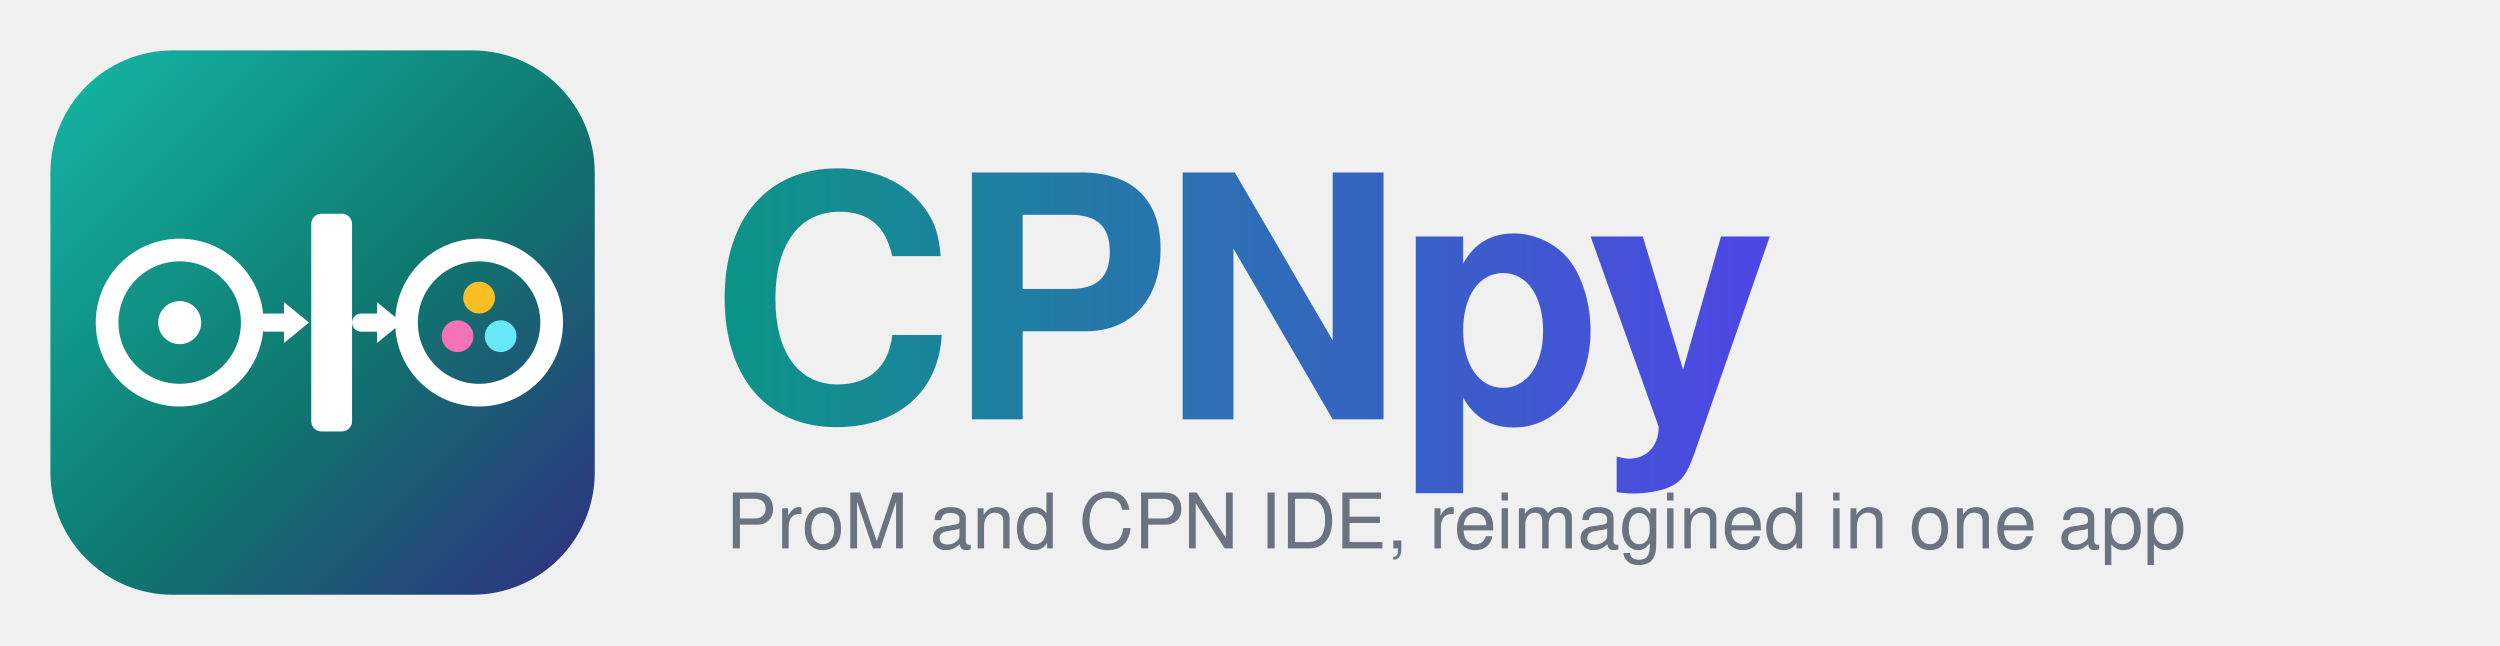
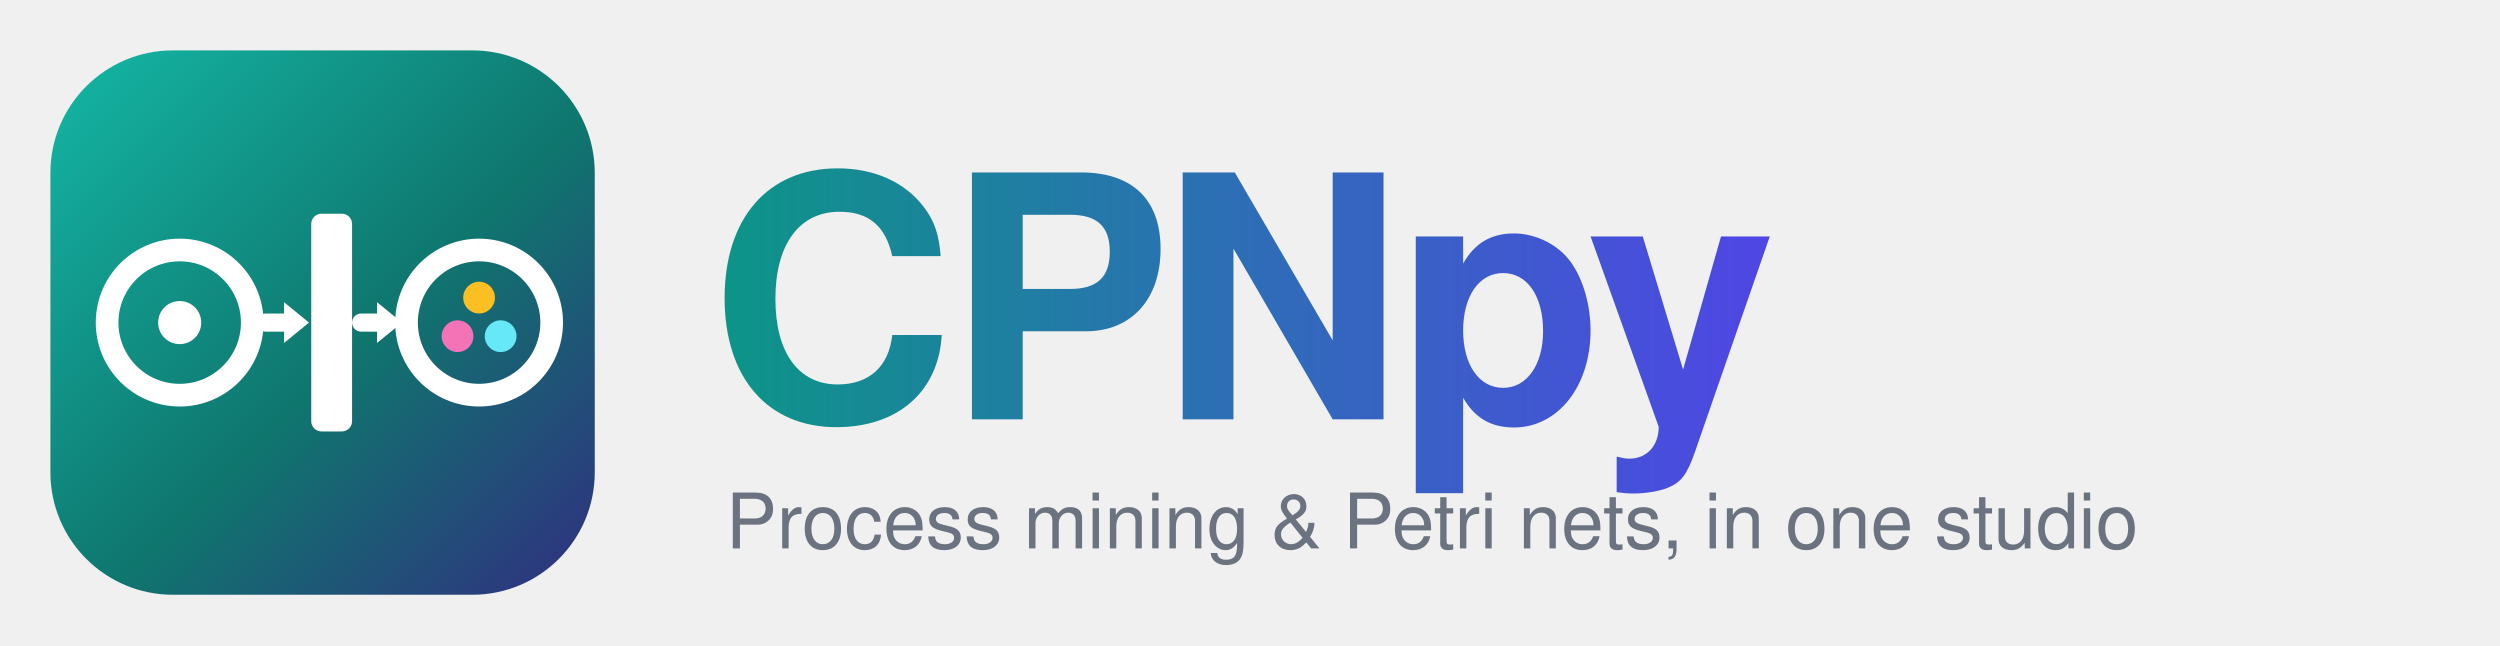
<svg xmlns="http://www.w3.org/2000/svg" width="620" height="160" viewBox="0 0 620 160">
  <defs>
    <linearGradient id="bg" x1="0" y1="0" x2="1" y2="1">
      <stop offset="0" stop-color="#14B8A6" />
      <stop offset="0.55" stop-color="#0F766E" />
      <stop offset="1" stop-color="#312E81" />
    </linearGradient>
    <linearGradient id="word" x1="0" y1="0" x2="1" y2="0">
      <stop offset="0" stop-color="#0D9488" />
      <stop offset="1" stop-color="#4F46E5" />
    </linearGradient>
  </defs>
  <g transform="translate(8,8) scale(0.28125)">
    <rect x="16" y="16" width="480" height="480" rx="108" fill="url(#bg)" />
    <circle cx="130" cy="256" r="64" fill="none" stroke="#FFFFFF" stroke-width="20" />
    <circle cx="130" cy="256" r="19" fill="#FFFFFF" />
    <line x1="206" y1="256" x2="222" y2="256" stroke="#FFFFFF" stroke-width="16" stroke-linecap="round" />
    <path d="M 222 238 L 244 256 L 222 274 Z" fill="#FFFFFF" />
    <rect x="246" y="160" width="36" height="192" rx="9" fill="#FFFFFF" />
    <line x1="290" y1="256" x2="304" y2="256" stroke="#FFFFFF" stroke-width="16" stroke-linecap="round" />
    <path d="M 304 238 L 326 256 L 304 274 Z" fill="#FFFFFF" />
    <circle cx="394" cy="256" r="64" fill="none" stroke="#FFFFFF" stroke-width="20" />
    <circle cx="394" cy="234" r="14" fill="#FBBF24" />
    <circle cx="375" cy="268" r="14" fill="#F472B6" />
    <circle cx="413" cy="268" r="14" fill="#67E8F9" />
  </g>
  <text x="176" y="104" font-family="'SF Pro Display', 'Helvetica Neue', Helvetica, Arial, sans-serif" font-size="84" font-weight="800" letter-spacing="-2" fill="url(#word)">CPNpy</text>
-   <text x="180" y="136" font-family="'SF Pro Text', 'Helvetica Neue', Helvetica, Arial, sans-serif" font-size="19" font-weight="500" fill="#6B7280">ProM and CPN IDE, reimagined in one app</text>
+   <text x="180" y="136" font-family="'SF Pro Text', 'Helvetica Neue', Helvetica, Arial, sans-serif" font-size="19" font-weight="500" fill="#6B7280">Process mining &amp; Petri nets, in one studio</text>
</svg>
